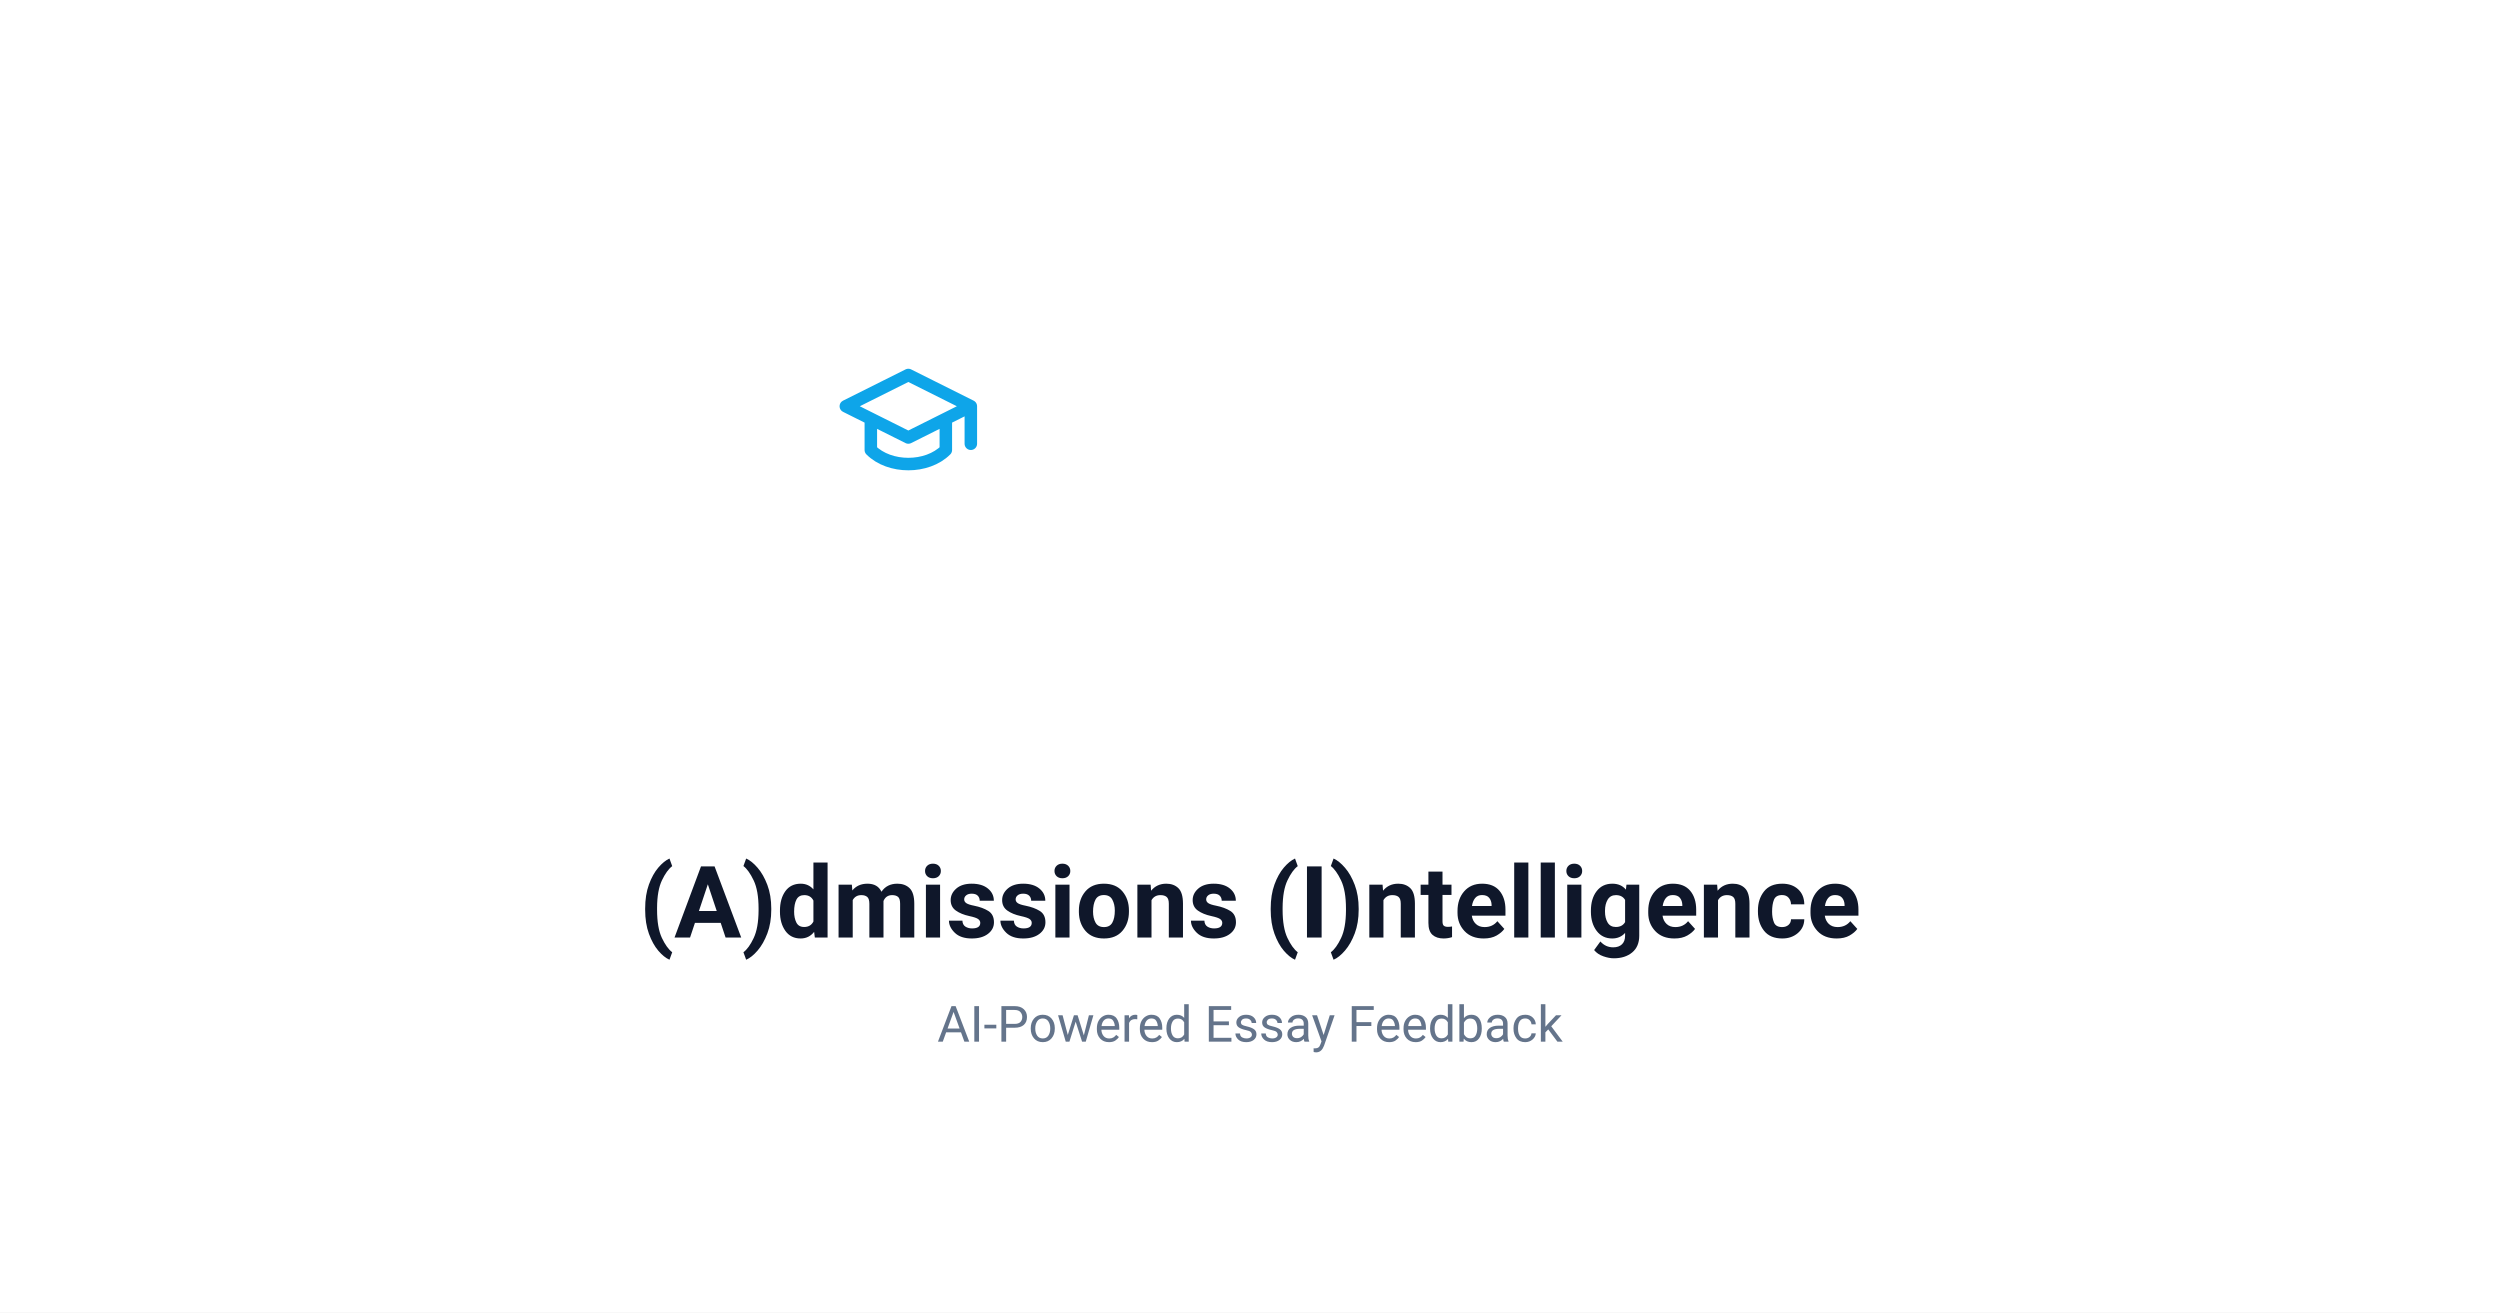
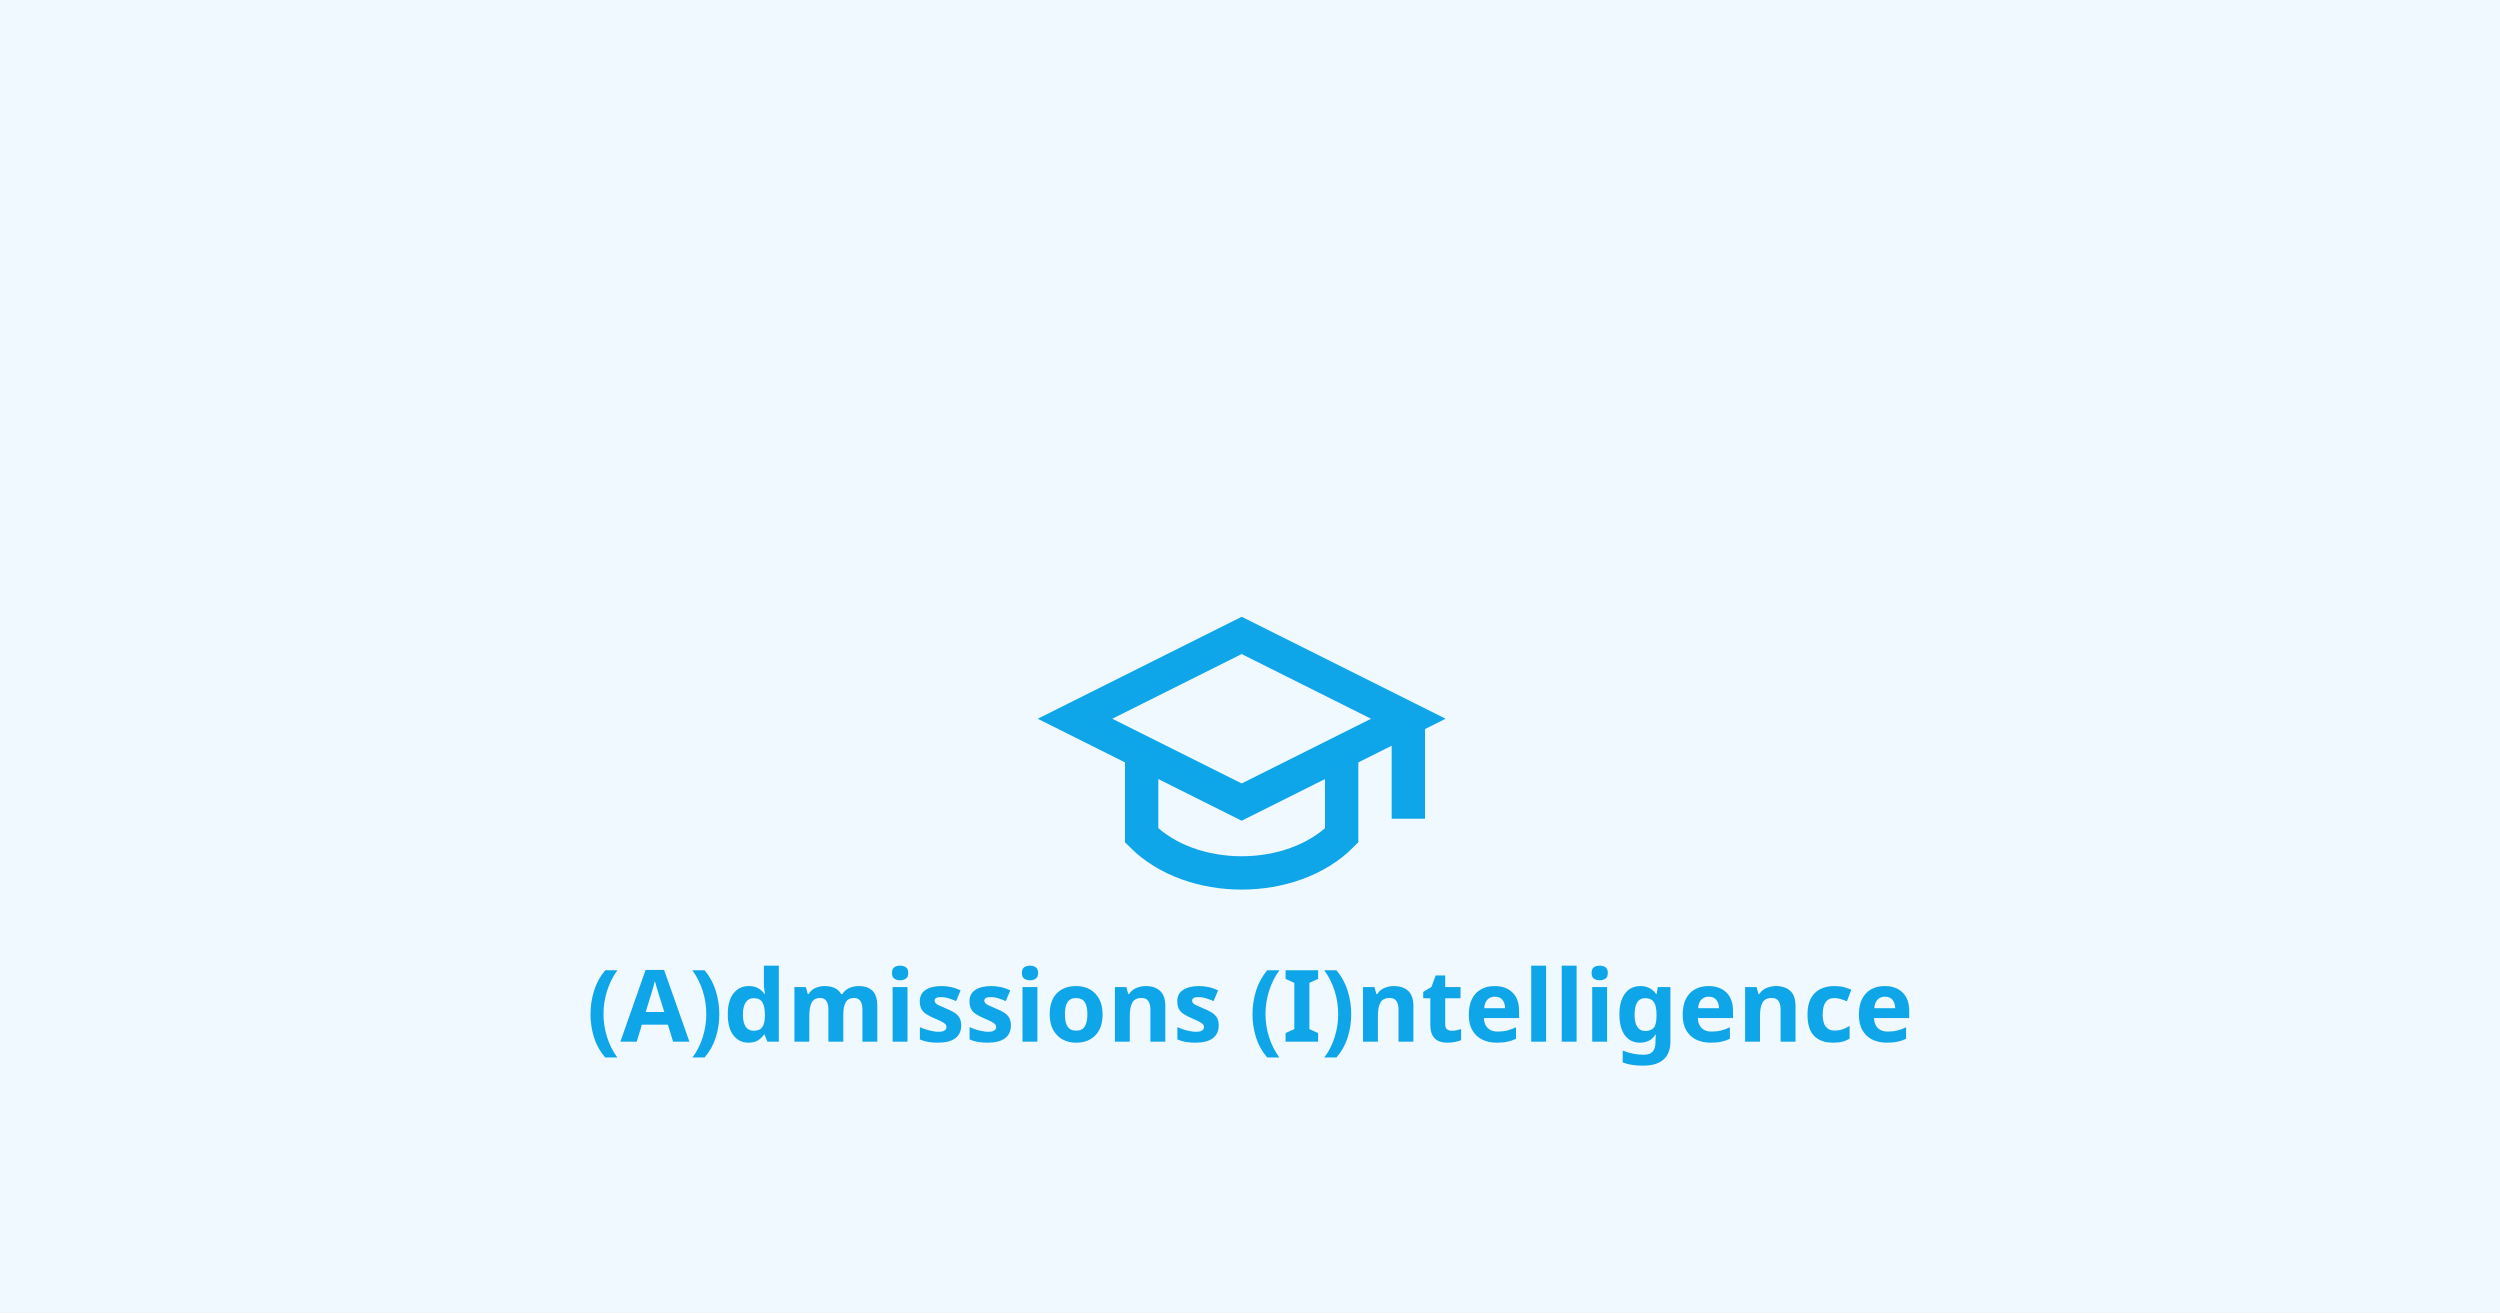
<svg xmlns="http://www.w3.org/2000/svg" width="1200" height="630" viewBox="0 0 1200 630">
-   <rect width="1200" height="630" fill="#ffffff" />
-   <g transform="translate(400,165) scale(3)">
-     <path d="M22 10v6M2 10l10-5 10 5-10 5z M6 12v5c3 3 9 3 12 0v-5" fill="none" stroke="#0ea5e9" stroke-width="2" stroke-linecap="round" stroke-linejoin="round" />
+   <rect width="1200" height="630" fill="#f0f9ff" />
+   <g transform="translate(500,265) scale(8)">
+     <path d="M22 10v6M2 10l10-5 10 5-10 5z" stroke="#0ea5e9" stroke-width="2" fill="none" />
+     <path d="M6 12v5c3 3 9 3 12 0v-5" stroke="#0ea5e9" stroke-width="2" fill="none" />
  </g>
-   <text x="600" y="450" font-family="-apple-system, BlinkMacSystemFont, 'Segoe UI', Roboto, Oxygen, Ubuntu, Cantarell, sans-serif" font-size="48" font-weight="700" text-anchor="middle" fill="#0f172a">
+   <text x="600" y="500" text-anchor="middle" font-family="system-ui" font-size="48" fill="#0ea5e9" font-weight="bold">
    (A)dmissions (I)ntelligence
  </text>
-   <text x="600" y="500" font-family="-apple-system, BlinkMacSystemFont, 'Segoe UI', Roboto, Oxygen, Ubuntu, Cantarell, sans-serif" font-size="24" font-weight="400" text-anchor="middle" fill="#64748b">
-     AI-Powered Essay Feedback
-   </text>
</svg>
